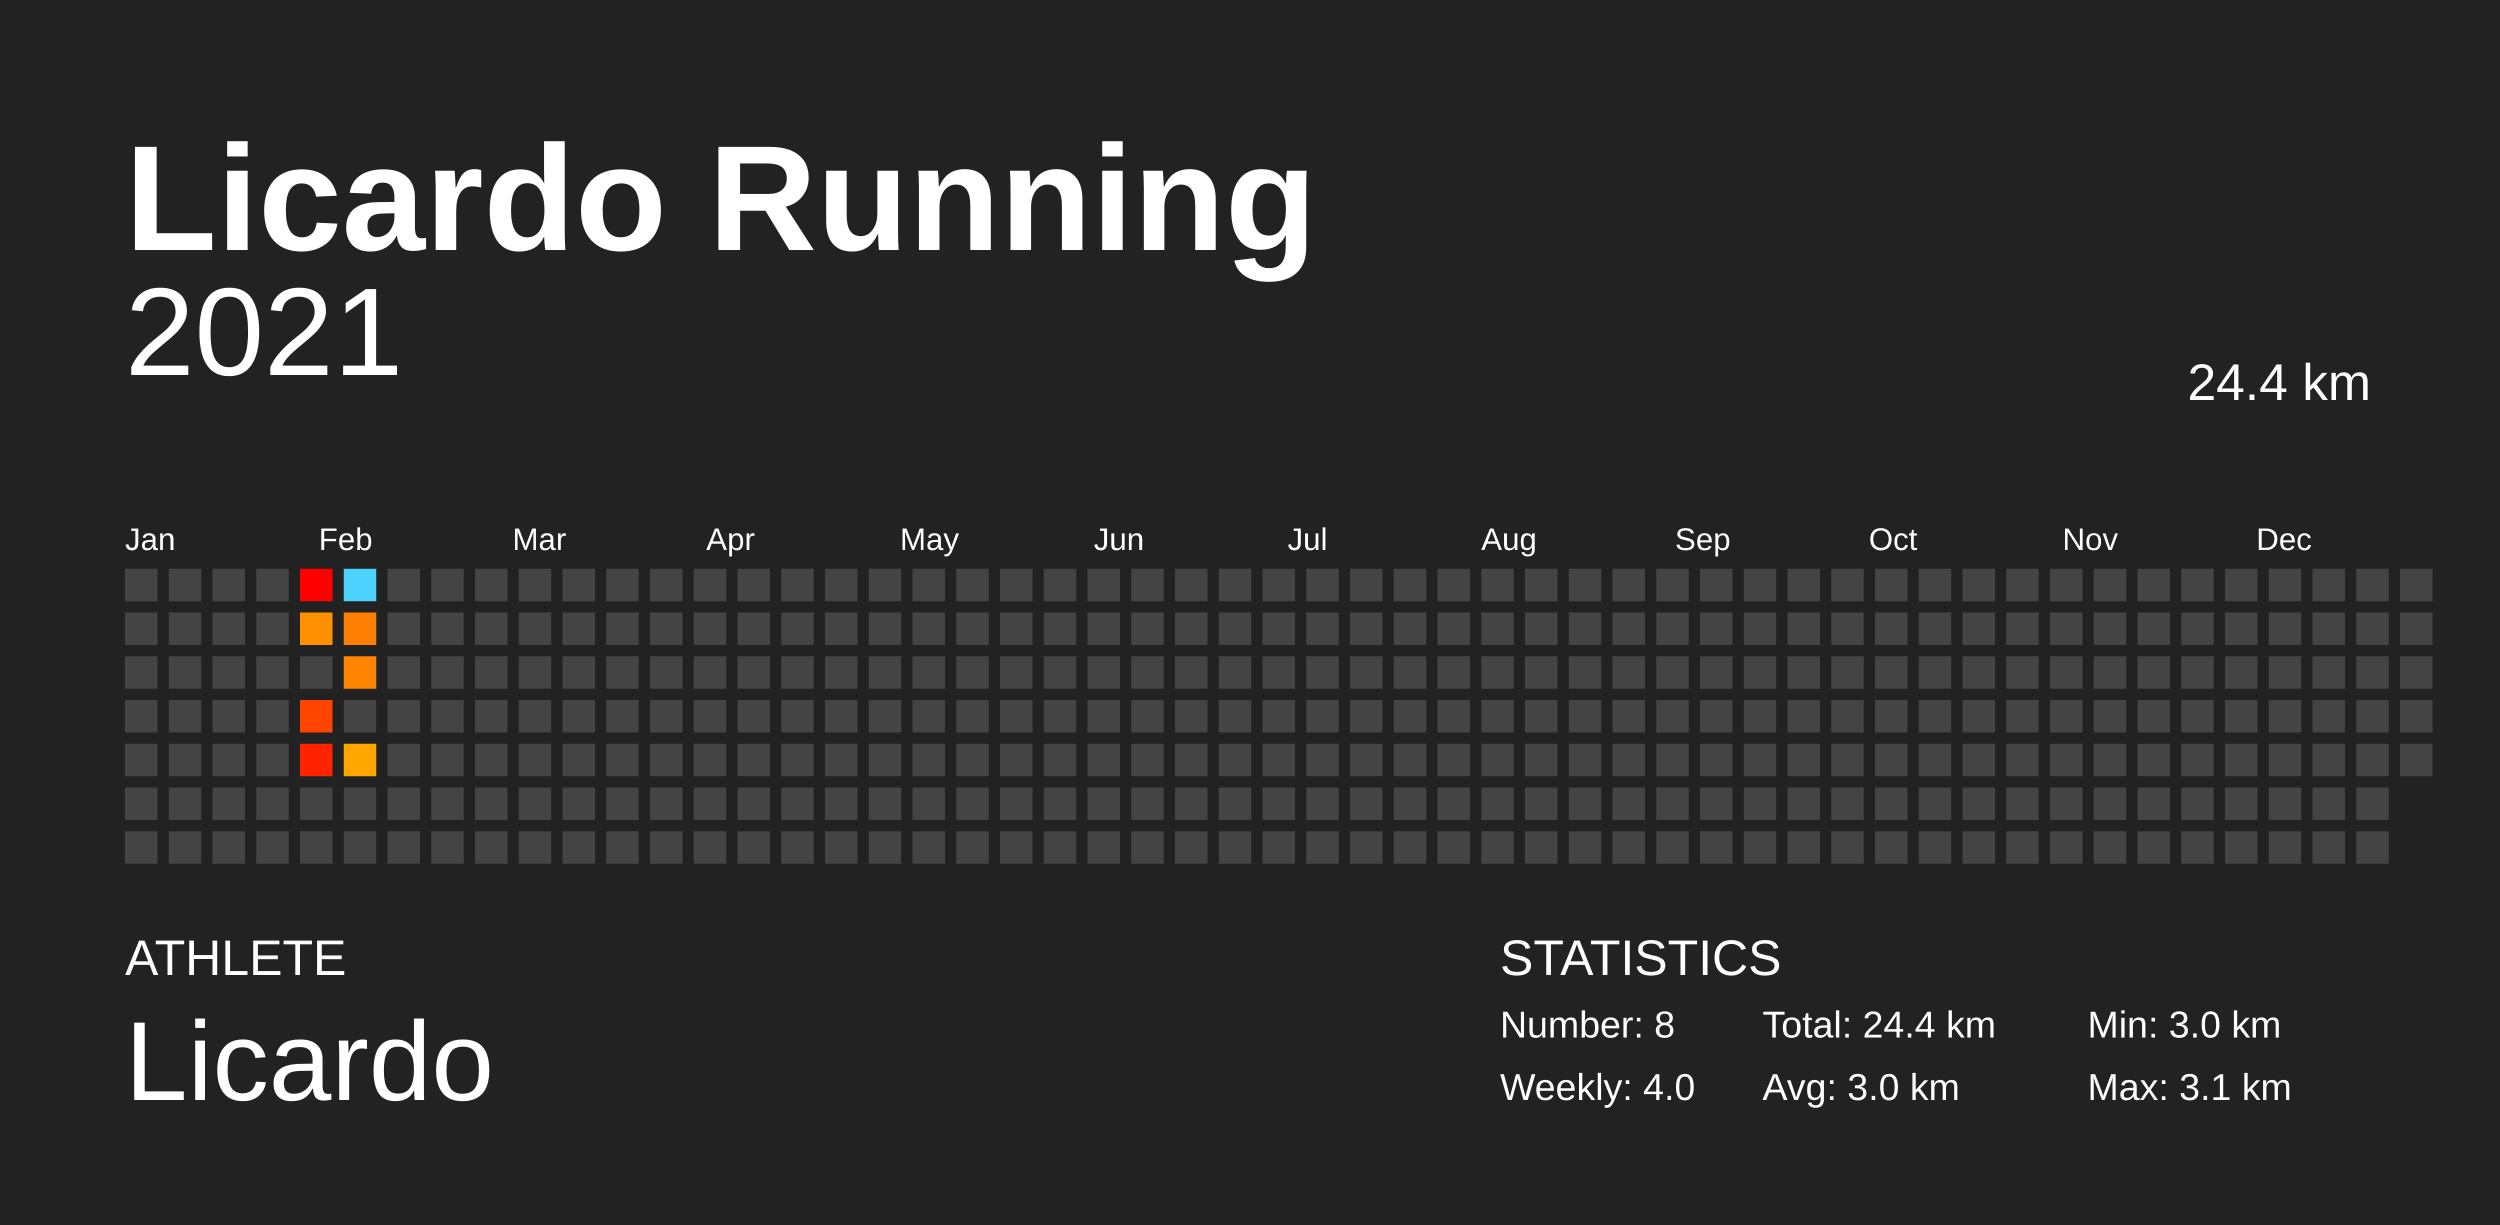
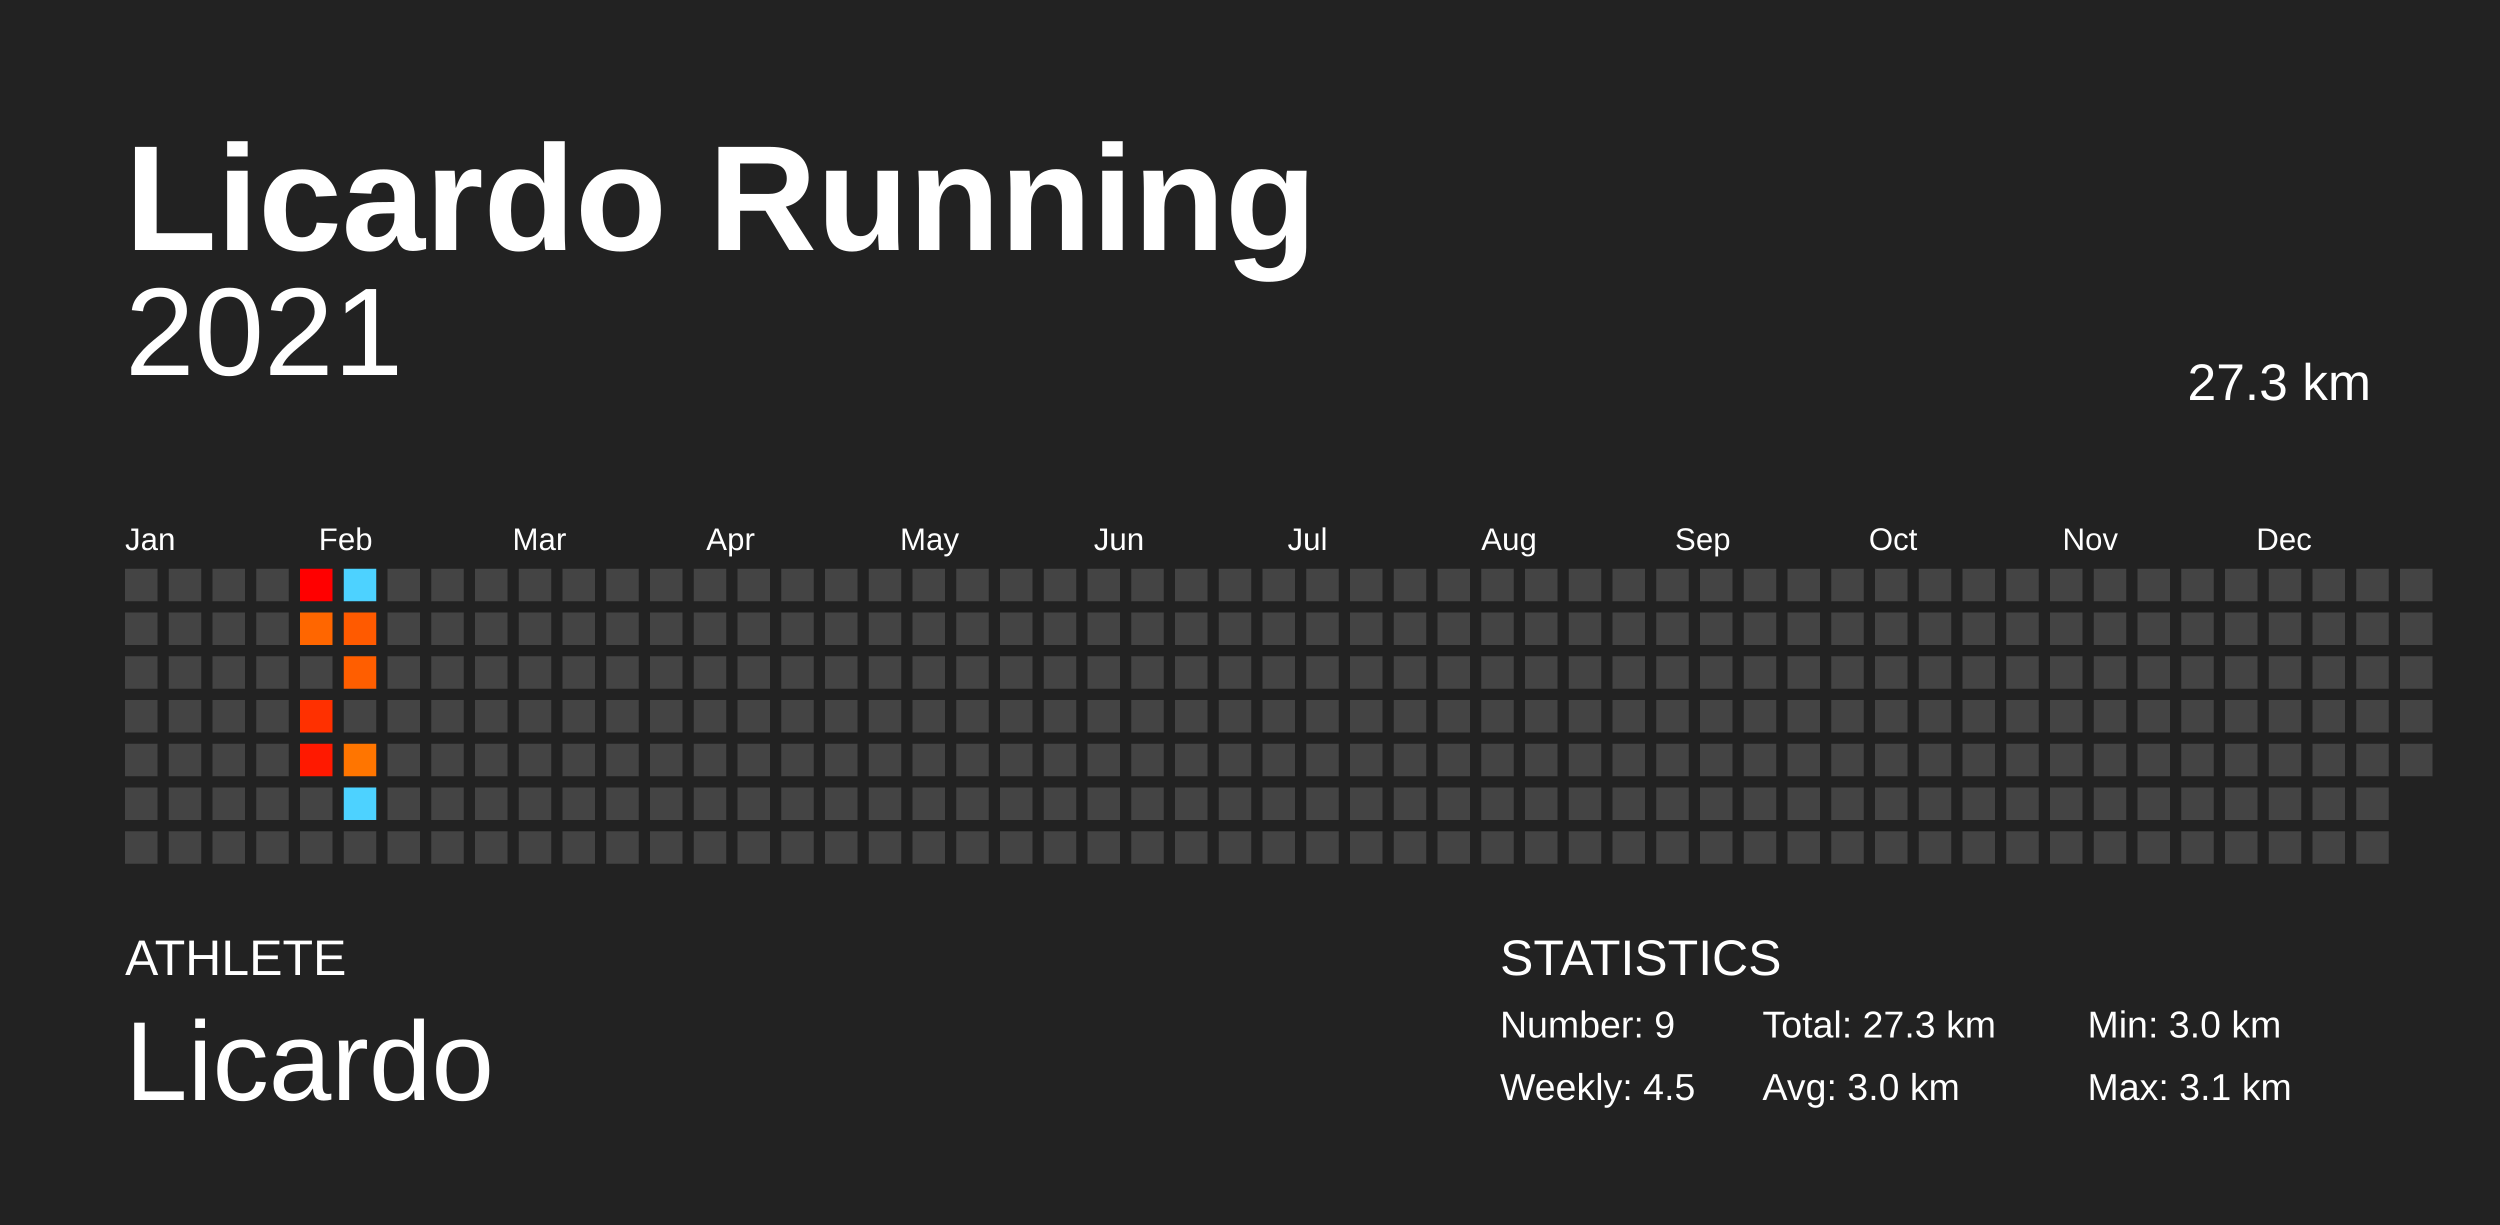
<svg xmlns="http://www.w3.org/2000/svg" baseProfile="full" height="98mm" version="1.1" viewBox="0,0,200,98" width="200mm">
  <defs />
  <rect fill="#222222" height="98" width="200" x="0" y="0" />
  <text fill="#FFFFFF" style="font-size:12px; font-family:Arial; font-weight:bold;" x="10" y="20">Licardo Running</text>
  <text fill="#FFFFFF" style="font-size:4px; font-family:Arial" x="10" y="78">ATHLETE</text>
  <text fill="#FFFFFF" style="font-size:9px; font-family:Arial" x="10" y="88">Licardo</text>
  <text fill="#FFFFFF" style="font-size:4px; font-family:Arial" x="120" y="78">STATISTICS</text>
-   <text fill="#FFFFFF" style="font-size:3px; font-family:Arial" x="120" y="83">Number: 8</text>
-   <text fill="#FFFFFF" style="font-size:3px; font-family:Arial" x="120" y="88">Weekly: 4.0</text>
-   <text fill="#FFFFFF" style="font-size:3px; font-family:Arial" x="141" y="83">Total: 24.4 km</text>
+   <text fill="#FFFFFF" style="font-size:3px; font-family:Arial" x="120" y="83">Number: 9</text>
+   <text fill="#FFFFFF" style="font-size:3px; font-family:Arial" x="120" y="88">Weekly: 4.5</text>
+   <text fill="#FFFFFF" style="font-size:3px; font-family:Arial" x="141" y="83">Total: 27.3 km</text>
  <text fill="#FFFFFF" style="font-size:3px; font-family:Arial" x="141" y="88">Avg: 3.0 km</text>
  <text fill="#FFFFFF" style="font-size:3px; font-family:Arial" x="167" y="83">Min: 3.0 km</text>
  <text fill="#FFFFFF" style="font-size:3px; font-family:Arial" x="167" y="88">Max: 3.1 km</text>
  <text alignment-baseline="hanging" fill="#FFFFFF" style="font-size:10.0px; font-family:Arial;" x="10" y="30">2021</text>
-   <text alignment-baseline="hanging" fill="#FFFFFF" style="font-size:4.125px; font-family:Arial;" x="175" y="32">24.4 km</text>
+   <text alignment-baseline="hanging" fill="#FFFFFF" style="font-size:4.125px; font-family:Arial;" x="175" y="32">27.3 km</text>
  <text fill="#FFFFFF" style="font-size:2.5px; font-family:Arial" x="10.0" y="44">Jan</text>
  <text fill="#FFFFFF" style="font-size:2.5px; font-family:Arial" x="25.5" y="44">Feb</text>
  <text fill="#FFFFFF" style="font-size:2.5px; font-family:Arial" x="41.0" y="44">Mar</text>
  <text fill="#FFFFFF" style="font-size:2.5px; font-family:Arial" x="56.5" y="44">Apr</text>
  <text fill="#FFFFFF" style="font-size:2.5px; font-family:Arial" x="72.0" y="44">May</text>
  <text fill="#FFFFFF" style="font-size:2.5px; font-family:Arial" x="87.5" y="44">Jun</text>
  <text fill="#FFFFFF" style="font-size:2.5px; font-family:Arial" x="103.0" y="44">Jul</text>
  <text fill="#FFFFFF" style="font-size:2.5px; font-family:Arial" x="118.5" y="44">Aug</text>
  <text fill="#FFFFFF" style="font-size:2.5px; font-family:Arial" x="134.0" y="44">Sep</text>
  <text fill="#FFFFFF" style="font-size:2.5px; font-family:Arial" x="149.5" y="44">Oct</text>
  <text fill="#FFFFFF" style="font-size:2.5px; font-family:Arial" x="165.0" y="44">Nov</text>
  <text fill="#FFFFFF" style="font-size:2.5px; font-family:Arial" x="180.5" y="44">Dec</text>
  <rect fill="#444444" height="2.6" width="2.6" x="10.0" y="45.5" />
  <rect fill="#444444" height="2.6" width="2.6" x="10.0" y="49.0" />
  <rect fill="#444444" height="2.6" width="2.6" x="10.0" y="52.5" />
  <rect fill="#444444" height="2.6" width="2.6" x="10.0" y="56.0" />
  <rect fill="#444444" height="2.6" width="2.6" x="10.0" y="59.5" />
  <rect fill="#444444" height="2.6" width="2.6" x="10.0" y="63.0" />
  <rect fill="#444444" height="2.6" width="2.6" x="10.0" y="66.5" />
  <rect fill="#444444" height="2.6" width="2.6" x="13.5" y="45.5" />
  <rect fill="#444444" height="2.6" width="2.6" x="13.5" y="49.0" />
  <rect fill="#444444" height="2.6" width="2.6" x="13.5" y="52.5" />
  <rect fill="#444444" height="2.6" width="2.6" x="13.5" y="56.0" />
  <rect fill="#444444" height="2.6" width="2.6" x="13.5" y="59.5" />
  <rect fill="#444444" height="2.6" width="2.6" x="13.5" y="63.0" />
  <rect fill="#444444" height="2.6" width="2.6" x="13.5" y="66.5" />
  <rect fill="#444444" height="2.6" width="2.6" x="17.0" y="45.5" />
  <rect fill="#444444" height="2.6" width="2.6" x="17.0" y="49.0" />
  <rect fill="#444444" height="2.6" width="2.6" x="17.0" y="52.5" />
  <rect fill="#444444" height="2.6" width="2.6" x="17.0" y="56.0" />
  <rect fill="#444444" height="2.6" width="2.6" x="17.0" y="59.5" />
  <rect fill="#444444" height="2.6" width="2.6" x="17.0" y="63.0" />
  <rect fill="#444444" height="2.6" width="2.6" x="17.0" y="66.5" />
  <rect fill="#444444" height="2.6" width="2.6" x="20.5" y="45.5" />
  <rect fill="#444444" height="2.6" width="2.6" x="20.5" y="49.0" />
  <rect fill="#444444" height="2.6" width="2.6" x="20.5" y="52.5" />
  <rect fill="#444444" height="2.6" width="2.6" x="20.5" y="56.0" />
  <rect fill="#444444" height="2.6" width="2.6" x="20.5" y="59.5" />
  <rect fill="#444444" height="2.6" width="2.6" x="20.5" y="63.0" />
  <rect fill="#444444" height="2.6" width="2.6" x="20.5" y="66.5" />
  <rect fill="#ff0000" height="2.6" width="2.6" x="24.0" y="45.5" />
-   <rect fill="#ff9100" height="2.6" width="2.6" x="24.0" y="49.0" />
+   <rect fill="#ff6600" height="2.6" width="2.6" x="24.0" y="49.0" />
  <rect fill="#444444" height="2.6" width="2.6" x="24.0" y="52.5" />
-   <rect fill="#ff4400" height="2.6" width="2.6" x="24.0" y="56.0" />
-   <rect fill="#ff2300" height="2.6" width="2.6" x="24.0" y="59.5" />
+   <rect fill="#ff3000" height="2.6" width="2.6" x="24.0" y="56.0" />
+   <rect fill="#ff1900" height="2.6" width="2.6" x="24.0" y="59.5" />
  <rect fill="#444444" height="2.6" width="2.6" x="24.0" y="63.0" />
  <rect fill="#444444" height="2.6" width="2.6" x="24.0" y="66.5" />
  <rect fill="#4dd2ff" height="2.6" width="2.6" x="27.5" y="45.5" />
-   <rect fill="#ff7f00" height="2.6" width="2.6" x="27.5" y="49.0" />
-   <rect fill="#ff8500" height="2.6" width="2.6" x="27.5" y="52.5" />
+   <rect fill="#ff5a00" height="2.6" width="2.6" x="27.5" y="49.0" />
+   <rect fill="#ff5e00" height="2.6" width="2.6" x="27.5" y="52.5" />
  <rect fill="#444444" height="2.6" width="2.6" x="27.5" y="56.0" />
-   <rect fill="#ffa600" height="2.6" width="2.6" x="27.5" y="59.5" />
-   <rect fill="#444444" height="2.6" width="2.6" x="27.5" y="63.0" />
+   <rect fill="#ff7500" height="2.6" width="2.6" x="27.5" y="59.5" />
+   <rect fill="#4dd2ff" height="2.6" width="2.6" x="27.5" y="63.0" />
  <rect fill="#444444" height="2.6" width="2.6" x="27.5" y="66.5" />
  <rect fill="#444444" height="2.6" width="2.6" x="31.0" y="45.5" />
  <rect fill="#444444" height="2.6" width="2.6" x="31.0" y="49.0" />
  <rect fill="#444444" height="2.6" width="2.6" x="31.0" y="52.5" />
  <rect fill="#444444" height="2.6" width="2.6" x="31.0" y="56.0" />
  <rect fill="#444444" height="2.6" width="2.6" x="31.0" y="59.5" />
  <rect fill="#444444" height="2.6" width="2.6" x="31.0" y="63.0" />
  <rect fill="#444444" height="2.6" width="2.6" x="31.0" y="66.5" />
  <rect fill="#444444" height="2.6" width="2.6" x="34.5" y="45.5" />
  <rect fill="#444444" height="2.6" width="2.6" x="34.5" y="49.0" />
  <rect fill="#444444" height="2.6" width="2.6" x="34.5" y="52.5" />
  <rect fill="#444444" height="2.6" width="2.6" x="34.5" y="56.0" />
  <rect fill="#444444" height="2.6" width="2.6" x="34.5" y="59.5" />
  <rect fill="#444444" height="2.6" width="2.6" x="34.5" y="63.0" />
  <rect fill="#444444" height="2.6" width="2.6" x="34.5" y="66.5" />
  <rect fill="#444444" height="2.6" width="2.6" x="38.0" y="45.5" />
  <rect fill="#444444" height="2.6" width="2.6" x="38.0" y="49.0" />
  <rect fill="#444444" height="2.6" width="2.6" x="38.0" y="52.5" />
  <rect fill="#444444" height="2.6" width="2.6" x="38.0" y="56.0" />
  <rect fill="#444444" height="2.6" width="2.6" x="38.0" y="59.5" />
  <rect fill="#444444" height="2.6" width="2.6" x="38.0" y="63.0" />
  <rect fill="#444444" height="2.6" width="2.6" x="38.0" y="66.5" />
  <rect fill="#444444" height="2.6" width="2.6" x="41.5" y="45.5" />
  <rect fill="#444444" height="2.6" width="2.6" x="41.5" y="49.0" />
  <rect fill="#444444" height="2.6" width="2.6" x="41.5" y="52.5" />
  <rect fill="#444444" height="2.6" width="2.6" x="41.5" y="56.0" />
  <rect fill="#444444" height="2.6" width="2.6" x="41.5" y="59.5" />
  <rect fill="#444444" height="2.6" width="2.6" x="41.5" y="63.0" />
  <rect fill="#444444" height="2.6" width="2.6" x="41.5" y="66.5" />
  <rect fill="#444444" height="2.6" width="2.6" x="45.0" y="45.5" />
  <rect fill="#444444" height="2.6" width="2.6" x="45.0" y="49.0" />
  <rect fill="#444444" height="2.6" width="2.6" x="45.0" y="52.5" />
  <rect fill="#444444" height="2.6" width="2.6" x="45.0" y="56.0" />
  <rect fill="#444444" height="2.6" width="2.6" x="45.0" y="59.5" />
  <rect fill="#444444" height="2.6" width="2.6" x="45.0" y="63.0" />
  <rect fill="#444444" height="2.6" width="2.6" x="45.0" y="66.5" />
  <rect fill="#444444" height="2.6" width="2.6" x="48.5" y="45.5" />
  <rect fill="#444444" height="2.6" width="2.6" x="48.5" y="49.0" />
  <rect fill="#444444" height="2.6" width="2.6" x="48.5" y="52.5" />
  <rect fill="#444444" height="2.6" width="2.6" x="48.5" y="56.0" />
  <rect fill="#444444" height="2.6" width="2.6" x="48.5" y="59.5" />
  <rect fill="#444444" height="2.6" width="2.6" x="48.5" y="63.0" />
  <rect fill="#444444" height="2.6" width="2.6" x="48.5" y="66.5" />
  <rect fill="#444444" height="2.6" width="2.6" x="52.0" y="45.5" />
  <rect fill="#444444" height="2.6" width="2.6" x="52.0" y="49.0" />
  <rect fill="#444444" height="2.6" width="2.6" x="52.0" y="52.5" />
  <rect fill="#444444" height="2.6" width="2.6" x="52.0" y="56.0" />
  <rect fill="#444444" height="2.6" width="2.6" x="52.0" y="59.5" />
  <rect fill="#444444" height="2.6" width="2.6" x="52.0" y="63.0" />
  <rect fill="#444444" height="2.6" width="2.6" x="52.0" y="66.5" />
  <rect fill="#444444" height="2.6" width="2.6" x="55.5" y="45.5" />
  <rect fill="#444444" height="2.6" width="2.6" x="55.5" y="49.0" />
  <rect fill="#444444" height="2.6" width="2.6" x="55.5" y="52.5" />
  <rect fill="#444444" height="2.6" width="2.6" x="55.5" y="56.0" />
  <rect fill="#444444" height="2.6" width="2.6" x="55.5" y="59.5" />
  <rect fill="#444444" height="2.6" width="2.6" x="55.5" y="63.0" />
  <rect fill="#444444" height="2.6" width="2.6" x="55.5" y="66.5" />
  <rect fill="#444444" height="2.6" width="2.6" x="59.0" y="45.5" />
  <rect fill="#444444" height="2.6" width="2.6" x="59.0" y="49.0" />
  <rect fill="#444444" height="2.6" width="2.6" x="59.0" y="52.5" />
  <rect fill="#444444" height="2.6" width="2.6" x="59.0" y="56.0" />
  <rect fill="#444444" height="2.6" width="2.6" x="59.0" y="59.5" />
  <rect fill="#444444" height="2.6" width="2.6" x="59.0" y="63.0" />
  <rect fill="#444444" height="2.6" width="2.6" x="59.0" y="66.5" />
  <rect fill="#444444" height="2.6" width="2.6" x="62.5" y="45.5" />
  <rect fill="#444444" height="2.6" width="2.6" x="62.5" y="49.0" />
  <rect fill="#444444" height="2.6" width="2.6" x="62.5" y="52.5" />
  <rect fill="#444444" height="2.6" width="2.6" x="62.5" y="56.0" />
  <rect fill="#444444" height="2.6" width="2.6" x="62.5" y="59.5" />
  <rect fill="#444444" height="2.6" width="2.6" x="62.5" y="63.0" />
  <rect fill="#444444" height="2.6" width="2.6" x="62.5" y="66.5" />
  <rect fill="#444444" height="2.6" width="2.6" x="66.0" y="45.5" />
  <rect fill="#444444" height="2.6" width="2.6" x="66.0" y="49.0" />
  <rect fill="#444444" height="2.6" width="2.6" x="66.0" y="52.5" />
  <rect fill="#444444" height="2.6" width="2.6" x="66.0" y="56.0" />
  <rect fill="#444444" height="2.6" width="2.6" x="66.0" y="59.5" />
  <rect fill="#444444" height="2.6" width="2.6" x="66.0" y="63.0" />
  <rect fill="#444444" height="2.6" width="2.6" x="66.0" y="66.5" />
  <rect fill="#444444" height="2.6" width="2.6" x="69.5" y="45.5" />
  <rect fill="#444444" height="2.6" width="2.6" x="69.5" y="49.0" />
  <rect fill="#444444" height="2.6" width="2.6" x="69.5" y="52.5" />
  <rect fill="#444444" height="2.6" width="2.6" x="69.5" y="56.0" />
  <rect fill="#444444" height="2.6" width="2.6" x="69.5" y="59.5" />
  <rect fill="#444444" height="2.6" width="2.6" x="69.5" y="63.0" />
  <rect fill="#444444" height="2.6" width="2.6" x="69.5" y="66.5" />
  <rect fill="#444444" height="2.6" width="2.6" x="73.0" y="45.5" />
  <rect fill="#444444" height="2.6" width="2.6" x="73.0" y="49.0" />
  <rect fill="#444444" height="2.6" width="2.6" x="73.0" y="52.5" />
  <rect fill="#444444" height="2.6" width="2.6" x="73.0" y="56.0" />
  <rect fill="#444444" height="2.6" width="2.6" x="73.0" y="59.5" />
  <rect fill="#444444" height="2.6" width="2.6" x="73.0" y="63.0" />
  <rect fill="#444444" height="2.6" width="2.6" x="73.0" y="66.5" />
  <rect fill="#444444" height="2.6" width="2.6" x="76.5" y="45.5" />
  <rect fill="#444444" height="2.6" width="2.6" x="76.5" y="49.0" />
  <rect fill="#444444" height="2.6" width="2.6" x="76.5" y="52.5" />
  <rect fill="#444444" height="2.6" width="2.6" x="76.5" y="56.0" />
  <rect fill="#444444" height="2.6" width="2.6" x="76.5" y="59.5" />
  <rect fill="#444444" height="2.6" width="2.6" x="76.5" y="63.0" />
  <rect fill="#444444" height="2.6" width="2.6" x="76.5" y="66.5" />
  <rect fill="#444444" height="2.6" width="2.6" x="80.0" y="45.5" />
  <rect fill="#444444" height="2.6" width="2.6" x="80.0" y="49.0" />
  <rect fill="#444444" height="2.6" width="2.6" x="80.0" y="52.5" />
  <rect fill="#444444" height="2.6" width="2.6" x="80.0" y="56.0" />
  <rect fill="#444444" height="2.6" width="2.6" x="80.0" y="59.5" />
  <rect fill="#444444" height="2.6" width="2.6" x="80.0" y="63.0" />
  <rect fill="#444444" height="2.6" width="2.6" x="80.0" y="66.5" />
  <rect fill="#444444" height="2.6" width="2.6" x="83.5" y="45.5" />
  <rect fill="#444444" height="2.6" width="2.6" x="83.5" y="49.0" />
  <rect fill="#444444" height="2.6" width="2.6" x="83.5" y="52.5" />
  <rect fill="#444444" height="2.6" width="2.6" x="83.5" y="56.0" />
  <rect fill="#444444" height="2.6" width="2.6" x="83.5" y="59.5" />
  <rect fill="#444444" height="2.6" width="2.6" x="83.5" y="63.0" />
  <rect fill="#444444" height="2.6" width="2.6" x="83.5" y="66.5" />
  <rect fill="#444444" height="2.6" width="2.6" x="87.0" y="45.5" />
  <rect fill="#444444" height="2.6" width="2.6" x="87.0" y="49.0" />
  <rect fill="#444444" height="2.6" width="2.6" x="87.0" y="52.5" />
  <rect fill="#444444" height="2.6" width="2.6" x="87.0" y="56.0" />
  <rect fill="#444444" height="2.6" width="2.6" x="87.0" y="59.5" />
  <rect fill="#444444" height="2.6" width="2.6" x="87.0" y="63.0" />
  <rect fill="#444444" height="2.6" width="2.6" x="87.0" y="66.5" />
  <rect fill="#444444" height="2.6" width="2.6" x="90.5" y="45.5" />
  <rect fill="#444444" height="2.6" width="2.6" x="90.5" y="49.0" />
  <rect fill="#444444" height="2.6" width="2.6" x="90.5" y="52.5" />
  <rect fill="#444444" height="2.6" width="2.6" x="90.5" y="56.0" />
  <rect fill="#444444" height="2.6" width="2.6" x="90.5" y="59.5" />
  <rect fill="#444444" height="2.6" width="2.6" x="90.5" y="63.0" />
  <rect fill="#444444" height="2.6" width="2.6" x="90.5" y="66.5" />
  <rect fill="#444444" height="2.6" width="2.6" x="94.0" y="45.5" />
  <rect fill="#444444" height="2.6" width="2.6" x="94.0" y="49.0" />
  <rect fill="#444444" height="2.6" width="2.6" x="94.0" y="52.5" />
  <rect fill="#444444" height="2.6" width="2.6" x="94.0" y="56.0" />
  <rect fill="#444444" height="2.6" width="2.6" x="94.0" y="59.5" />
  <rect fill="#444444" height="2.6" width="2.6" x="94.0" y="63.0" />
  <rect fill="#444444" height="2.6" width="2.6" x="94.0" y="66.5" />
  <rect fill="#444444" height="2.6" width="2.6" x="97.5" y="45.5" />
  <rect fill="#444444" height="2.6" width="2.6" x="97.5" y="49.0" />
  <rect fill="#444444" height="2.6" width="2.6" x="97.5" y="52.5" />
  <rect fill="#444444" height="2.6" width="2.6" x="97.5" y="56.0" />
  <rect fill="#444444" height="2.6" width="2.6" x="97.5" y="59.5" />
  <rect fill="#444444" height="2.6" width="2.6" x="97.5" y="63.0" />
  <rect fill="#444444" height="2.6" width="2.6" x="97.5" y="66.5" />
  <rect fill="#444444" height="2.6" width="2.6" x="101.0" y="45.5" />
  <rect fill="#444444" height="2.6" width="2.6" x="101.0" y="49.0" />
  <rect fill="#444444" height="2.6" width="2.6" x="101.0" y="52.5" />
  <rect fill="#444444" height="2.6" width="2.6" x="101.0" y="56.0" />
  <rect fill="#444444" height="2.6" width="2.6" x="101.0" y="59.5" />
  <rect fill="#444444" height="2.6" width="2.6" x="101.0" y="63.0" />
  <rect fill="#444444" height="2.6" width="2.6" x="101.0" y="66.5" />
  <rect fill="#444444" height="2.6" width="2.6" x="104.5" y="45.5" />
  <rect fill="#444444" height="2.6" width="2.6" x="104.5" y="49.0" />
  <rect fill="#444444" height="2.6" width="2.6" x="104.5" y="52.5" />
  <rect fill="#444444" height="2.6" width="2.6" x="104.5" y="56.0" />
  <rect fill="#444444" height="2.6" width="2.6" x="104.5" y="59.5" />
  <rect fill="#444444" height="2.6" width="2.6" x="104.5" y="63.0" />
  <rect fill="#444444" height="2.6" width="2.6" x="104.5" y="66.5" />
  <rect fill="#444444" height="2.6" width="2.6" x="108.0" y="45.5" />
  <rect fill="#444444" height="2.6" width="2.6" x="108.0" y="49.0" />
  <rect fill="#444444" height="2.6" width="2.6" x="108.0" y="52.5" />
  <rect fill="#444444" height="2.6" width="2.6" x="108.0" y="56.0" />
  <rect fill="#444444" height="2.6" width="2.6" x="108.0" y="59.5" />
  <rect fill="#444444" height="2.6" width="2.6" x="108.0" y="63.0" />
  <rect fill="#444444" height="2.6" width="2.6" x="108.0" y="66.5" />
  <rect fill="#444444" height="2.6" width="2.6" x="111.5" y="45.5" />
  <rect fill="#444444" height="2.6" width="2.6" x="111.5" y="49.0" />
  <rect fill="#444444" height="2.6" width="2.6" x="111.5" y="52.5" />
  <rect fill="#444444" height="2.6" width="2.6" x="111.5" y="56.0" />
  <rect fill="#444444" height="2.6" width="2.6" x="111.5" y="59.5" />
  <rect fill="#444444" height="2.6" width="2.6" x="111.5" y="63.0" />
  <rect fill="#444444" height="2.6" width="2.6" x="111.5" y="66.5" />
  <rect fill="#444444" height="2.6" width="2.6" x="115.0" y="45.5" />
  <rect fill="#444444" height="2.6" width="2.6" x="115.0" y="49.0" />
  <rect fill="#444444" height="2.6" width="2.6" x="115.0" y="52.5" />
  <rect fill="#444444" height="2.6" width="2.6" x="115.0" y="56.0" />
  <rect fill="#444444" height="2.6" width="2.6" x="115.0" y="59.5" />
  <rect fill="#444444" height="2.6" width="2.6" x="115.0" y="63.0" />
  <rect fill="#444444" height="2.6" width="2.6" x="115.0" y="66.5" />
  <rect fill="#444444" height="2.6" width="2.6" x="118.5" y="45.5" />
  <rect fill="#444444" height="2.6" width="2.6" x="118.5" y="49.0" />
  <rect fill="#444444" height="2.6" width="2.6" x="118.5" y="52.5" />
  <rect fill="#444444" height="2.6" width="2.6" x="118.5" y="56.0" />
  <rect fill="#444444" height="2.6" width="2.6" x="118.5" y="59.5" />
  <rect fill="#444444" height="2.6" width="2.6" x="118.5" y="63.0" />
  <rect fill="#444444" height="2.6" width="2.6" x="118.5" y="66.5" />
  <rect fill="#444444" height="2.6" width="2.6" x="122.0" y="45.5" />
  <rect fill="#444444" height="2.6" width="2.6" x="122.0" y="49.0" />
  <rect fill="#444444" height="2.6" width="2.6" x="122.0" y="52.5" />
  <rect fill="#444444" height="2.6" width="2.6" x="122.0" y="56.0" />
  <rect fill="#444444" height="2.6" width="2.6" x="122.0" y="59.5" />
  <rect fill="#444444" height="2.6" width="2.6" x="122.0" y="63.0" />
  <rect fill="#444444" height="2.6" width="2.6" x="122.0" y="66.5" />
  <rect fill="#444444" height="2.6" width="2.6" x="125.5" y="45.5" />
  <rect fill="#444444" height="2.6" width="2.6" x="125.5" y="49.0" />
  <rect fill="#444444" height="2.6" width="2.6" x="125.5" y="52.5" />
  <rect fill="#444444" height="2.6" width="2.6" x="125.5" y="56.0" />
  <rect fill="#444444" height="2.6" width="2.6" x="125.5" y="59.5" />
  <rect fill="#444444" height="2.6" width="2.6" x="125.5" y="63.0" />
  <rect fill="#444444" height="2.6" width="2.6" x="125.5" y="66.5" />
  <rect fill="#444444" height="2.6" width="2.6" x="129.0" y="45.5" />
  <rect fill="#444444" height="2.6" width="2.6" x="129.0" y="49.0" />
  <rect fill="#444444" height="2.6" width="2.6" x="129.0" y="52.5" />
  <rect fill="#444444" height="2.6" width="2.6" x="129.0" y="56.0" />
  <rect fill="#444444" height="2.6" width="2.6" x="129.0" y="59.5" />
  <rect fill="#444444" height="2.6" width="2.6" x="129.0" y="63.0" />
  <rect fill="#444444" height="2.6" width="2.6" x="129.0" y="66.5" />
  <rect fill="#444444" height="2.6" width="2.6" x="132.5" y="45.5" />
  <rect fill="#444444" height="2.6" width="2.6" x="132.5" y="49.0" />
  <rect fill="#444444" height="2.6" width="2.6" x="132.5" y="52.5" />
  <rect fill="#444444" height="2.6" width="2.6" x="132.5" y="56.0" />
  <rect fill="#444444" height="2.6" width="2.6" x="132.5" y="59.5" />
  <rect fill="#444444" height="2.6" width="2.6" x="132.5" y="63.0" />
  <rect fill="#444444" height="2.6" width="2.6" x="132.5" y="66.5" />
  <rect fill="#444444" height="2.6" width="2.6" x="136.0" y="45.5" />
  <rect fill="#444444" height="2.6" width="2.6" x="136.0" y="49.0" />
  <rect fill="#444444" height="2.6" width="2.6" x="136.0" y="52.5" />
  <rect fill="#444444" height="2.6" width="2.6" x="136.0" y="56.0" />
  <rect fill="#444444" height="2.6" width="2.6" x="136.0" y="59.5" />
  <rect fill="#444444" height="2.6" width="2.6" x="136.0" y="63.0" />
  <rect fill="#444444" height="2.6" width="2.6" x="136.0" y="66.5" />
  <rect fill="#444444" height="2.6" width="2.6" x="139.5" y="45.5" />
  <rect fill="#444444" height="2.6" width="2.6" x="139.5" y="49.0" />
  <rect fill="#444444" height="2.6" width="2.6" x="139.5" y="52.5" />
  <rect fill="#444444" height="2.6" width="2.6" x="139.5" y="56.0" />
  <rect fill="#444444" height="2.6" width="2.6" x="139.5" y="59.5" />
  <rect fill="#444444" height="2.6" width="2.6" x="139.5" y="63.0" />
  <rect fill="#444444" height="2.6" width="2.6" x="139.5" y="66.5" />
  <rect fill="#444444" height="2.6" width="2.6" x="143.0" y="45.5" />
  <rect fill="#444444" height="2.6" width="2.6" x="143.0" y="49.0" />
  <rect fill="#444444" height="2.6" width="2.6" x="143.0" y="52.5" />
  <rect fill="#444444" height="2.6" width="2.6" x="143.0" y="56.0" />
  <rect fill="#444444" height="2.6" width="2.6" x="143.0" y="59.5" />
  <rect fill="#444444" height="2.6" width="2.6" x="143.0" y="63.0" />
  <rect fill="#444444" height="2.6" width="2.6" x="143.0" y="66.5" />
  <rect fill="#444444" height="2.6" width="2.6" x="146.5" y="45.5" />
  <rect fill="#444444" height="2.6" width="2.6" x="146.5" y="49.0" />
  <rect fill="#444444" height="2.6" width="2.6" x="146.5" y="52.5" />
  <rect fill="#444444" height="2.6" width="2.6" x="146.5" y="56.0" />
  <rect fill="#444444" height="2.6" width="2.6" x="146.5" y="59.5" />
  <rect fill="#444444" height="2.6" width="2.6" x="146.5" y="63.0" />
  <rect fill="#444444" height="2.6" width="2.6" x="146.5" y="66.5" />
  <rect fill="#444444" height="2.6" width="2.6" x="150.0" y="45.5" />
  <rect fill="#444444" height="2.6" width="2.6" x="150.0" y="49.0" />
  <rect fill="#444444" height="2.6" width="2.6" x="150.0" y="52.5" />
  <rect fill="#444444" height="2.6" width="2.6" x="150.0" y="56.0" />
  <rect fill="#444444" height="2.6" width="2.6" x="150.0" y="59.5" />
  <rect fill="#444444" height="2.6" width="2.6" x="150.0" y="63.0" />
  <rect fill="#444444" height="2.6" width="2.6" x="150.0" y="66.5" />
  <rect fill="#444444" height="2.6" width="2.6" x="153.5" y="45.5" />
  <rect fill="#444444" height="2.6" width="2.6" x="153.5" y="49.0" />
  <rect fill="#444444" height="2.6" width="2.6" x="153.5" y="52.5" />
  <rect fill="#444444" height="2.6" width="2.6" x="153.5" y="56.0" />
  <rect fill="#444444" height="2.6" width="2.6" x="153.5" y="59.5" />
  <rect fill="#444444" height="2.6" width="2.6" x="153.5" y="63.0" />
  <rect fill="#444444" height="2.6" width="2.6" x="153.5" y="66.5" />
  <rect fill="#444444" height="2.6" width="2.6" x="157.0" y="45.5" />
  <rect fill="#444444" height="2.6" width="2.6" x="157.0" y="49.0" />
  <rect fill="#444444" height="2.6" width="2.6" x="157.0" y="52.5" />
  <rect fill="#444444" height="2.6" width="2.6" x="157.0" y="56.0" />
  <rect fill="#444444" height="2.6" width="2.6" x="157.0" y="59.5" />
  <rect fill="#444444" height="2.6" width="2.6" x="157.0" y="63.0" />
  <rect fill="#444444" height="2.6" width="2.6" x="157.0" y="66.5" />
  <rect fill="#444444" height="2.6" width="2.6" x="160.5" y="45.5" />
  <rect fill="#444444" height="2.6" width="2.6" x="160.5" y="49.0" />
  <rect fill="#444444" height="2.6" width="2.6" x="160.5" y="52.5" />
  <rect fill="#444444" height="2.6" width="2.6" x="160.5" y="56.0" />
  <rect fill="#444444" height="2.6" width="2.6" x="160.5" y="59.5" />
  <rect fill="#444444" height="2.6" width="2.6" x="160.5" y="63.0" />
  <rect fill="#444444" height="2.6" width="2.6" x="160.5" y="66.5" />
  <rect fill="#444444" height="2.6" width="2.6" x="164.0" y="45.5" />
  <rect fill="#444444" height="2.6" width="2.6" x="164.0" y="49.0" />
  <rect fill="#444444" height="2.6" width="2.6" x="164.0" y="52.5" />
  <rect fill="#444444" height="2.6" width="2.6" x="164.0" y="56.0" />
  <rect fill="#444444" height="2.6" width="2.6" x="164.0" y="59.5" />
  <rect fill="#444444" height="2.6" width="2.6" x="164.0" y="63.0" />
  <rect fill="#444444" height="2.6" width="2.6" x="164.0" y="66.5" />
  <rect fill="#444444" height="2.6" width="2.6" x="167.5" y="45.5" />
  <rect fill="#444444" height="2.6" width="2.6" x="167.5" y="49.0" />
  <rect fill="#444444" height="2.6" width="2.6" x="167.5" y="52.5" />
  <rect fill="#444444" height="2.6" width="2.6" x="167.5" y="56.0" />
  <rect fill="#444444" height="2.6" width="2.6" x="167.5" y="59.5" />
  <rect fill="#444444" height="2.6" width="2.6" x="167.5" y="63.0" />
  <rect fill="#444444" height="2.6" width="2.6" x="167.5" y="66.5" />
  <rect fill="#444444" height="2.6" width="2.6" x="171.0" y="45.5" />
  <rect fill="#444444" height="2.6" width="2.6" x="171.0" y="49.0" />
  <rect fill="#444444" height="2.6" width="2.6" x="171.0" y="52.5" />
  <rect fill="#444444" height="2.6" width="2.6" x="171.0" y="56.0" />
  <rect fill="#444444" height="2.6" width="2.6" x="171.0" y="59.5" />
  <rect fill="#444444" height="2.6" width="2.6" x="171.0" y="63.0" />
  <rect fill="#444444" height="2.6" width="2.6" x="171.0" y="66.5" />
  <rect fill="#444444" height="2.6" width="2.6" x="174.5" y="45.5" />
  <rect fill="#444444" height="2.6" width="2.6" x="174.5" y="49.0" />
  <rect fill="#444444" height="2.6" width="2.6" x="174.5" y="52.5" />
  <rect fill="#444444" height="2.6" width="2.6" x="174.5" y="56.0" />
  <rect fill="#444444" height="2.6" width="2.6" x="174.5" y="59.5" />
  <rect fill="#444444" height="2.6" width="2.6" x="174.5" y="63.0" />
  <rect fill="#444444" height="2.6" width="2.6" x="174.5" y="66.5" />
  <rect fill="#444444" height="2.6" width="2.6" x="178.0" y="45.5" />
  <rect fill="#444444" height="2.6" width="2.6" x="178.0" y="49.0" />
  <rect fill="#444444" height="2.6" width="2.6" x="178.0" y="52.5" />
  <rect fill="#444444" height="2.6" width="2.6" x="178.0" y="56.0" />
  <rect fill="#444444" height="2.6" width="2.6" x="178.0" y="59.5" />
  <rect fill="#444444" height="2.6" width="2.6" x="178.0" y="63.0" />
  <rect fill="#444444" height="2.6" width="2.6" x="178.0" y="66.5" />
  <rect fill="#444444" height="2.6" width="2.6" x="181.5" y="45.5" />
  <rect fill="#444444" height="2.6" width="2.6" x="181.5" y="49.0" />
  <rect fill="#444444" height="2.6" width="2.6" x="181.5" y="52.5" />
  <rect fill="#444444" height="2.6" width="2.6" x="181.5" y="56.0" />
  <rect fill="#444444" height="2.6" width="2.6" x="181.5" y="59.5" />
  <rect fill="#444444" height="2.6" width="2.6" x="181.5" y="63.0" />
  <rect fill="#444444" height="2.6" width="2.6" x="181.5" y="66.5" />
  <rect fill="#444444" height="2.6" width="2.6" x="185.0" y="45.5" />
  <rect fill="#444444" height="2.6" width="2.6" x="185.0" y="49.0" />
  <rect fill="#444444" height="2.6" width="2.6" x="185.0" y="52.5" />
  <rect fill="#444444" height="2.6" width="2.6" x="185.0" y="56.0" />
  <rect fill="#444444" height="2.6" width="2.6" x="185.0" y="59.5" />
  <rect fill="#444444" height="2.6" width="2.6" x="185.0" y="63.0" />
  <rect fill="#444444" height="2.6" width="2.6" x="185.0" y="66.5" />
  <rect fill="#444444" height="2.6" width="2.6" x="188.5" y="45.5" />
  <rect fill="#444444" height="2.6" width="2.6" x="188.5" y="49.0" />
  <rect fill="#444444" height="2.6" width="2.6" x="188.5" y="52.5" />
  <rect fill="#444444" height="2.6" width="2.6" x="188.5" y="56.0" />
  <rect fill="#444444" height="2.6" width="2.6" x="188.5" y="59.5" />
  <rect fill="#444444" height="2.6" width="2.6" x="188.5" y="63.0" />
  <rect fill="#444444" height="2.6" width="2.6" x="188.5" y="66.5" />
  <rect fill="#444444" height="2.6" width="2.6" x="192.0" y="45.5" />
  <rect fill="#444444" height="2.6" width="2.6" x="192.0" y="49.0" />
  <rect fill="#444444" height="2.6" width="2.6" x="192.0" y="52.5" />
  <rect fill="#444444" height="2.6" width="2.6" x="192.0" y="56.0" />
  <rect fill="#444444" height="2.6" width="2.6" x="192.0" y="59.5" />
</svg>
